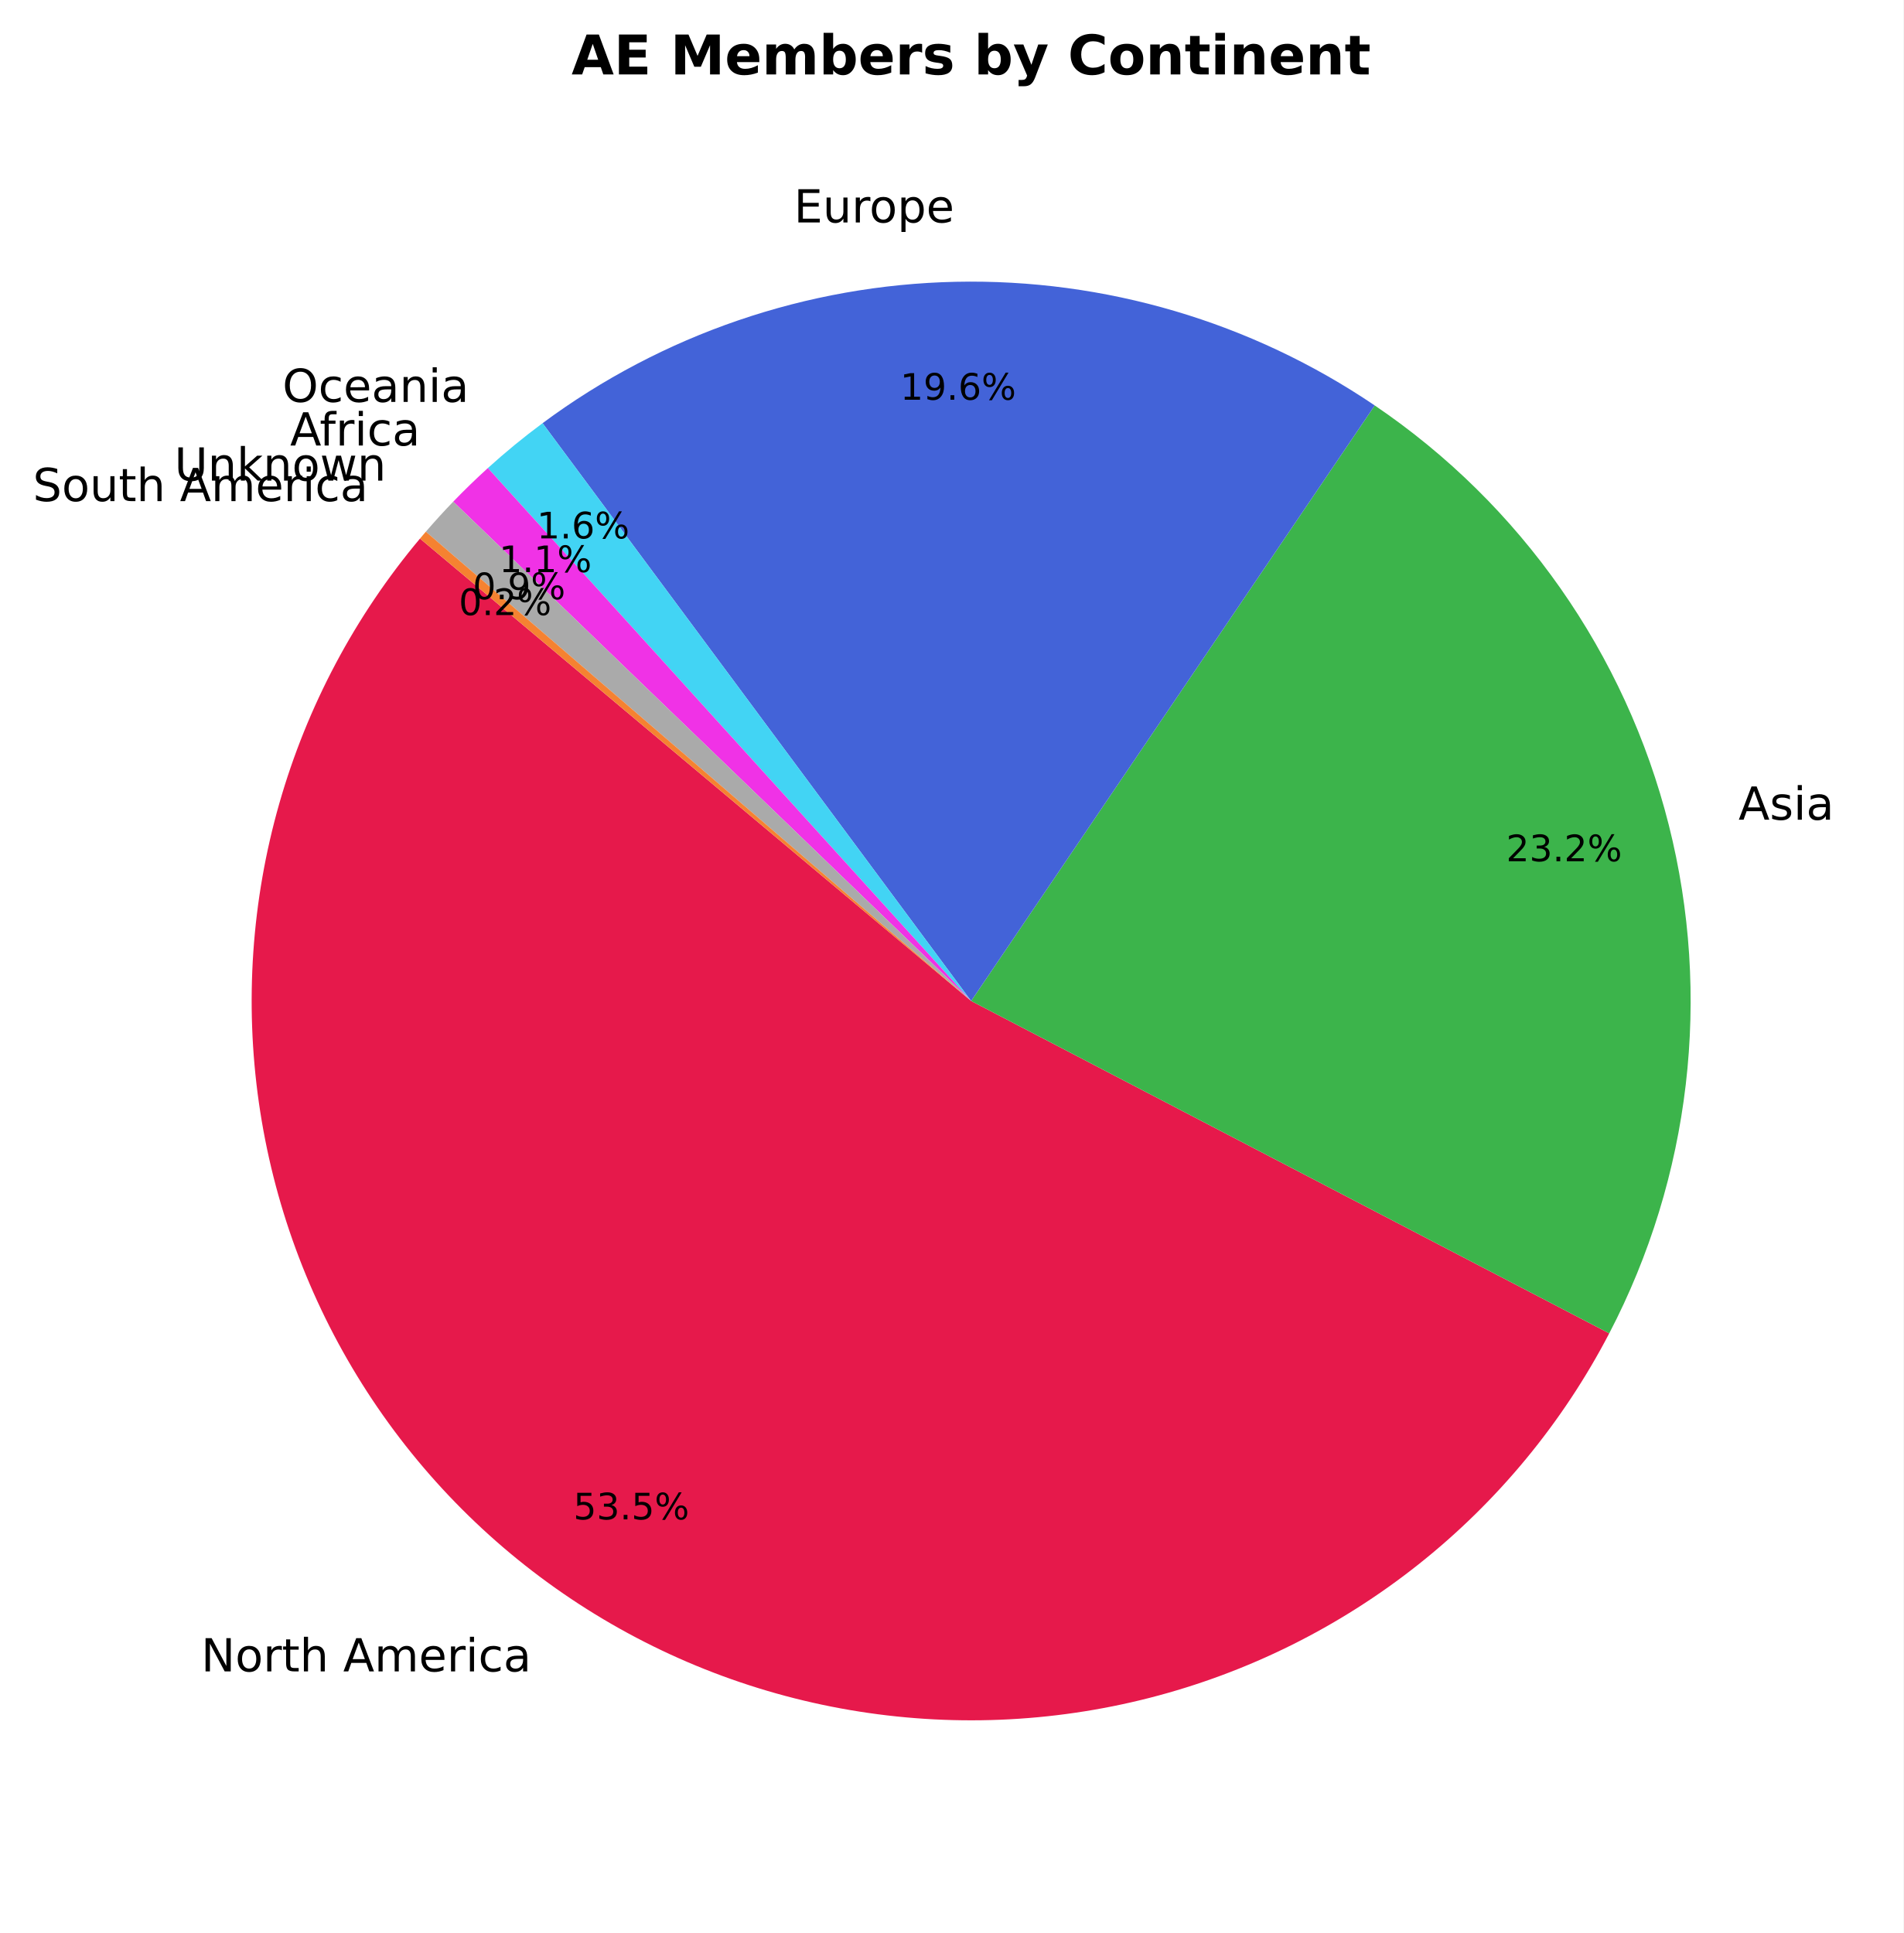
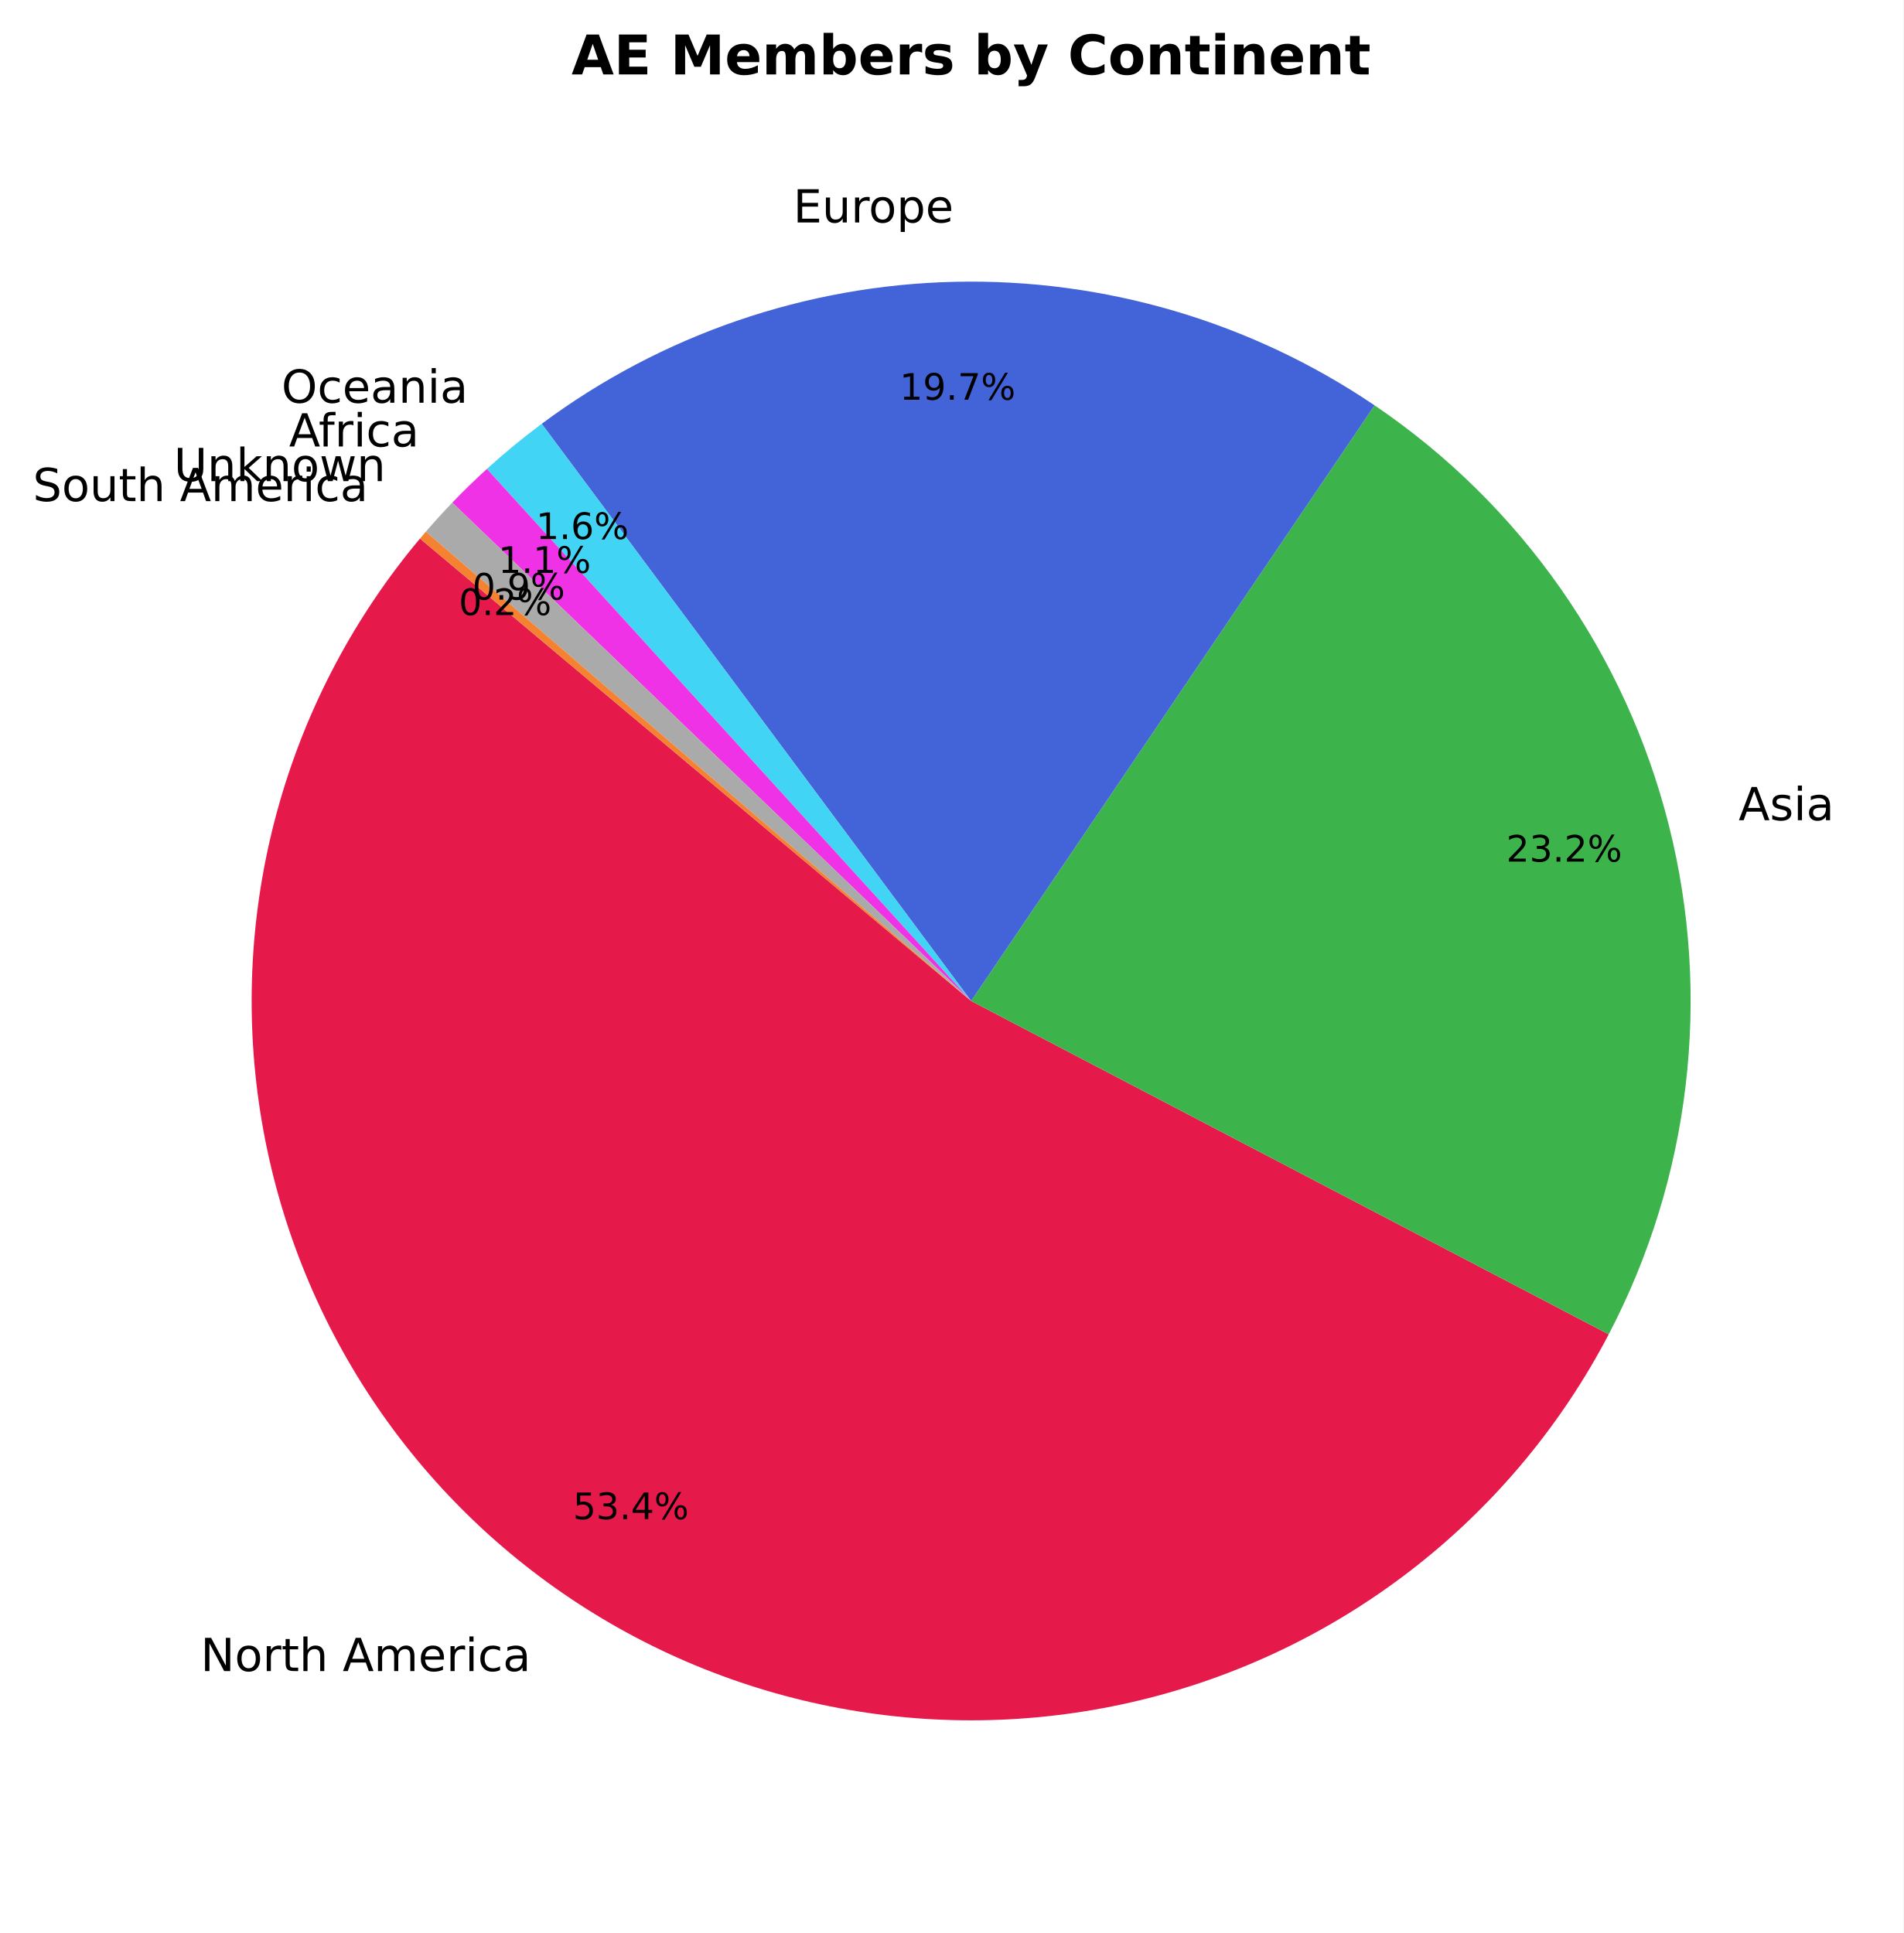
- <svg xmlns="http://www.w3.org/2000/svg" xmlns:xlink="http://www.w3.org/1999/xlink" width="417.256pt" height="423.838pt" viewBox="0 0 417.256 423.838" version="1.1">
+ <svg xmlns="http://www.w3.org/2000/svg" xmlns:xlink="http://www.w3.org/1999/xlink" width="417.255pt" height="423.838pt" viewBox="0 0 417.255 423.838" version="1.1">
  <defs>
    <style type="text/css">*{stroke-linejoin: round; stroke-linecap: butt}</style>
  </defs>
  <g id="figure_1">
    <g id="patch_1">
-       <path d="M 0 423.838  L 417.256 423.838  L 417.256 0  L 0 0  z " style="fill: #ffffff" />
+       <path d="M 0 423.838  L 417.255 423.838  L 417.255 0  L 0 0  z " style="fill: #ffffff" />
    </g>
    <g id="axes_1">
      <g id="patch_2">
-         <path d="M 92.07 118.093  C 77.826 135.067 67.319 154.854 61.233 176.161  C 55.148 197.468 53.62 219.82 56.75 241.757  C 59.88 263.693 67.597 284.726 79.399 303.481  C 91.2 322.236 106.822 338.295 125.245 350.609  C 143.667 362.923 164.479 371.218 186.321 374.951  C 208.163 378.685 230.549 377.774 252.015 372.278  C 273.482 366.782 293.551 356.824 310.912 343.054  C 328.273 329.284 342.539 312.009 352.777 292.358  L 212.896 219.478  z " style="fill: #e6194b" />
+         <path d="M 92.068 118.093  C 77.831 135.059 67.326 154.836 61.24 176.132  C 55.153 197.428 53.62 219.77 56.74 241.697  C 59.86 263.625 67.564 284.652 79.349 303.405  C 91.135 322.158 106.739 338.22 125.144 350.542  C 143.548 362.865 164.343 371.173 186.172 374.926  C 208 378.678 230.377 377.791 251.84 372.323  C 273.303 366.854 293.375 356.925 310.746 343.184  C 328.118 329.444 342.401 312.197 352.665 292.57  L 212.895 219.478  z " style="fill: #e6194b" />
      </g>
      <g id="patch_3">
-         <path d="M 352.777 292.358  C 370.651 258.053 375.294 218.343 365.819 180.84  C 356.343 143.336 333.394 110.599 301.371 88.901  L 212.896 219.478  z " style="fill: #3cb44b" />
+         <path d="M 352.665 292.57  C 370.613 258.249 375.305 218.491 365.841 180.935  C 356.377 143.378 333.403 110.593 301.333 88.876  L 212.895 219.478  z " style="fill: #3cb44b" />
      </g>
      <g id="patch_4">
-         <path d="M 301.371 88.901  C 274.313 70.568 242.215 61.09 209.538 61.786  C 176.862 62.482 145.196 73.317 118.944 92.786  L 212.896 219.478  z " style="fill: #4363d8" />
+         <path d="M 301.333 88.876  C 274.244 70.533 242.107 61.064 209.399 61.789  C 176.691 62.514 145.005 73.398 118.755 92.924  L 212.895 219.478  z " style="fill: #4363d8" />
      </g>
      <g id="patch_5">
-         <path d="M 118.944 92.786  C 116.865 94.327 114.825 95.92 112.824 97.561  C 110.824 99.203 108.864 100.894 106.947 102.632  L 212.896 219.478  z " style="fill: #42d4f4" />
+         <path d="M 118.755 92.924  C 116.674 94.473 114.63 96.073 112.627 97.722  C 110.624 99.372 108.662 101.07 106.743 102.817  L 212.895 219.478  z " style="fill: #42d4f4" />
      </g>
      <g id="patch_6">
-         <path d="M 106.947 102.632  C 105.642 103.816 104.357 105.021 103.092 106.248  C 101.827 107.474 100.583 108.722 99.36 109.99  L 212.896 219.478  z " style="fill: #f032e6" />
+         <path d="M 106.743 102.817  C 105.436 104.006 104.15 105.216 102.884 106.449  C 101.618 107.681 100.373 108.934 99.149 110.208  L 212.895 219.478  z " style="fill: #f032e6" />
      </g>
      <g id="patch_7">
-         <path d="M 99.36 109.99  C 98.328 111.06 97.311 112.145 96.31 113.244  C 95.309 114.342 94.323 115.455 93.353 116.582  L 212.896 219.478  z " style="fill: #aaaaaa" />
+         <path d="M 99.149 110.208  C 98.154 111.243 97.174 112.292 96.209 113.354  C 95.243 114.415 94.292 115.49 93.355 116.578  L 212.895 219.478  z " style="fill: #aaaaaa" />
      </g>
      <g id="patch_8">
-         <path d="M 93.353 116.582  C 93.138 116.832 92.923 117.083 92.709 117.335  C 92.495 117.587 92.282 117.839 92.07 118.092  L 212.896 219.478  z " style="fill: #f58231" />
+         <path d="M 93.355 116.578  C 93.139 116.829 92.924 117.081 92.709 117.333  C 92.495 117.586 92.281 117.839 92.068 118.093  L 212.895 219.478  z " style="fill: #f58231" />
      </g>
      <g id="matplotlib.axis_1" />
      <g id="matplotlib.axis_2" />
      <g id="text_1">
-         <g transform="translate(44.08255 366.4813) scale(0.1 -0.1)">
+         <g transform="translate(43.97154 366.4082) scale(0.1 -0.1)">
          <defs>
            <path id="DejaVuSans-4e" d="M 628 4666  L 1478 4666  L 3547 763  L 3547 4666  L 4159 4666  L 4159 0  L 3309 0  L 1241 3903  L 1241 0  L 628 0  L 628 4666  z " transform="scale(0.015625)" />
            <path id="DejaVuSans-6f" d="M 1959 3097  Q 1497 3097 1228 2736  Q 959 2375 959 1747  Q 959 1119 1226 758  Q 1494 397 1959 397  Q 2419 397 2687 759  Q 2956 1122 2956 1747  Q 2956 2369 2687 2733  Q 2419 3097 1959 3097  z M 1959 3584  Q 2709 3584 3137 3096  Q 3566 2609 3566 1747  Q 3566 888 3137 398  Q 2709 -91 1959 -91  Q 1206 -91 779 398  Q 353 888 353 1747  Q 353 2609 779 3096  Q 1206 3584 1959 3584  z " transform="scale(0.015625)" />
            <path id="DejaVuSans-72" d="M 2631 2963  Q 2534 3019 2420 3045  Q 2306 3072 2169 3072  Q 1681 3072 1420 2755  Q 1159 2438 1159 1844  L 1159 0  L 581 0  L 581 3500  L 1159 3500  L 1159 2956  Q 1341 3275 1631 3429  Q 1922 3584 2338 3584  Q 2397 3584 2469 3576  Q 2541 3569 2628 3553  L 2631 2963  z " transform="scale(0.015625)" />
            <path id="DejaVuSans-74" d="M 1172 4494  L 1172 3500  L 2356 3500  L 2356 3053  L 1172 3053  L 1172 1153  Q 1172 725 1289 603  Q 1406 481 1766 481  L 2356 481  L 2356 0  L 1766 0  Q 1100 0 847 248  Q 594 497 594 1153  L 594 3053  L 172 3053  L 172 3500  L 594 3500  L 594 4494  L 1172 4494  z " transform="scale(0.015625)" />
            <path id="DejaVuSans-68" d="M 3513 2113  L 3513 0  L 2938 0  L 2938 2094  Q 2938 2591 2744 2837  Q 2550 3084 2163 3084  Q 1697 3084 1428 2787  Q 1159 2491 1159 1978  L 1159 0  L 581 0  L 581 4863  L 1159 4863  L 1159 2956  Q 1366 3272 1645 3428  Q 1925 3584 2291 3584  Q 2894 3584 3203 3211  Q 3513 2838 3513 2113  z " transform="scale(0.015625)" />
            <path id="DejaVuSans-20" transform="scale(0.015625)" />
            <path id="DejaVuSans-41" d="M 2188 4044  L 1331 1722  L 3047 1722  L 2188 4044  z M 1831 4666  L 2547 4666  L 4325 0  L 3669 0  L 3244 1197  L 1141 1197  L 716 0  L 50 0  L 1831 4666  z " transform="scale(0.015625)" />
            <path id="DejaVuSans-6d" d="M 3328 2828  Q 3544 3216 3844 3400  Q 4144 3584 4550 3584  Q 5097 3584 5394 3201  Q 5691 2819 5691 2113  L 5691 0  L 5113 0  L 5113 2094  Q 5113 2597 4934 2840  Q 4756 3084 4391 3084  Q 3944 3084 3684 2787  Q 3425 2491 3425 1978  L 3425 0  L 2847 0  L 2847 2094  Q 2847 2600 2669 2842  Q 2491 3084 2119 3084  Q 1678 3084 1418 2786  Q 1159 2488 1159 1978  L 1159 0  L 581 0  L 581 3500  L 1159 3500  L 1159 2956  Q 1356 3278 1631 3431  Q 1906 3584 2284 3584  Q 2666 3584 2933 3390  Q 3200 3197 3328 2828  z " transform="scale(0.015625)" />
            <path id="DejaVuSans-65" d="M 3597 1894  L 3597 1613  L 953 1613  Q 991 1019 1311 708  Q 1631 397 2203 397  Q 2534 397 2845 478  Q 3156 559 3463 722  L 3463 178  Q 3153 47 2828 -22  Q 2503 -91 2169 -91  Q 1331 -91 842 396  Q 353 884 353 1716  Q 353 2575 817 3079  Q 1281 3584 2069 3584  Q 2775 3584 3186 3129  Q 3597 2675 3597 1894  z M 3022 2063  Q 3016 2534 2758 2815  Q 2500 3097 2075 3097  Q 1594 3097 1305 2825  Q 1016 2553 972 2059  L 3022 2063  z " transform="scale(0.015625)" />
            <path id="DejaVuSans-69" d="M 603 3500  L 1178 3500  L 1178 0  L 603 0  L 603 3500  z M 603 4863  L 1178 4863  L 1178 4134  L 603 4134  L 603 4863  z " transform="scale(0.015625)" />
            <path id="DejaVuSans-63" d="M 3122 3366  L 3122 2828  Q 2878 2963 2633 3030  Q 2388 3097 2138 3097  Q 1578 3097 1268 2742  Q 959 2388 959 1747  Q 959 1106 1268 751  Q 1578 397 2138 397  Q 2388 397 2633 464  Q 2878 531 3122 666  L 3122 134  Q 2881 22 2623 -34  Q 2366 -91 2075 -91  Q 1284 -91 818 406  Q 353 903 353 1747  Q 353 2603 823 3093  Q 1294 3584 2113 3584  Q 2378 3584 2631 3529  Q 2884 3475 3122 3366  z " transform="scale(0.015625)" />
            <path id="DejaVuSans-61" d="M 2194 1759  Q 1497 1759 1228 1600  Q 959 1441 959 1056  Q 959 750 1161 570  Q 1363 391 1709 391  Q 2188 391 2477 730  Q 2766 1069 2766 1631  L 2766 1759  L 2194 1759  z M 3341 1997  L 3341 0  L 2766 0  L 2766 531  Q 2569 213 2275 61  Q 1981 -91 1556 -91  Q 1019 -91 701 211  Q 384 513 384 1019  Q 384 1609 779 1909  Q 1175 2209 1959 2209  L 2766 2209  L 2766 2266  Q 2766 2663 2505 2880  Q 2244 3097 1772 3097  Q 1472 3097 1187 3025  Q 903 2953 641 2809  L 641 3341  Q 956 3463 1253 3523  Q 1550 3584 1831 3584  Q 2591 3584 2966 3190  Q 3341 2797 3341 1997  z " transform="scale(0.015625)" />
          </defs>
          <use xlink:href="#DejaVuSans-4e" />
          <use xlink:href="#DejaVuSans-6f" transform="translate(74.80469 0)" />
          <use xlink:href="#DejaVuSans-72" transform="translate(135.9863 0)" />
          <use xlink:href="#DejaVuSans-74" transform="translate(177.0996 0)" />
          <use xlink:href="#DejaVuSans-68" transform="translate(216.3086 0)" />
          <use xlink:href="#DejaVuSans-20" transform="translate(279.6875 0)" />
          <use xlink:href="#DejaVuSans-41" transform="translate(311.4746 0)" />
          <use xlink:href="#DejaVuSans-6d" transform="translate(379.8828 0)" />
          <use xlink:href="#DejaVuSans-65" transform="translate(477.2949 0)" />
          <use xlink:href="#DejaVuSans-72" transform="translate(538.8184 0)" />
          <use xlink:href="#DejaVuSans-69" transform="translate(579.9316 0)" />
          <use xlink:href="#DejaVuSans-63" transform="translate(607.7148 0)" />
          <use xlink:href="#DejaVuSans-61" transform="translate(662.6953 0)" />
        </g>
      </g>
      <g id="text_2">
-         <g transform="translate(125.6855 333.1468) scale(0.08 -0.08)">
+         <g transform="translate(125.5994 333.0902) scale(0.08 -0.08)">
          <defs>
            <path id="DejaVuSans-35" d="M 691 4666  L 3169 4666  L 3169 4134  L 1269 4134  L 1269 2991  Q 1406 3038 1543 3061  Q 1681 3084 1819 3084  Q 2600 3084 3056 2656  Q 3513 2228 3513 1497  Q 3513 744 3044 326  Q 2575 -91 1722 -91  Q 1428 -91 1123 -41  Q 819 9 494 109  L 494 744  Q 775 591 1075 516  Q 1375 441 1709 441  Q 2250 441 2565 725  Q 2881 1009 2881 1497  Q 2881 1984 2565 2268  Q 2250 2553 1709 2553  Q 1456 2553 1204 2497  Q 953 2441 691 2322  L 691 4666  z " transform="scale(0.015625)" />
            <path id="DejaVuSans-33" d="M 2597 2516  Q 3050 2419 3304 2112  Q 3559 1806 3559 1356  Q 3559 666 3084 287  Q 2609 -91 1734 -91  Q 1441 -91 1130 -33  Q 819 25 488 141  L 488 750  Q 750 597 1062 519  Q 1375 441 1716 441  Q 2309 441 2620 675  Q 2931 909 2931 1356  Q 2931 1769 2642 2001  Q 2353 2234 1838 2234  L 1294 2234  L 1294 2753  L 1863 2753  Q 2328 2753 2575 2939  Q 2822 3125 2822 3475  Q 2822 3834 2567 4026  Q 2313 4219 1838 4219  Q 1578 4219 1281 4162  Q 984 4106 628 3988  L 628 4550  Q 988 4650 1302 4700  Q 1616 4750 1894 4750  Q 2613 4750 3031 4423  Q 3450 4097 3450 3541  Q 3450 3153 3228 2886  Q 3006 2619 2597 2516  z " transform="scale(0.015625)" />
            <path id="DejaVuSans-2e" d="M 684 794  L 1344 794  L 1344 0  L 684 0  L 684 794  z " transform="scale(0.015625)" />
+             <path id="DejaVuSans-34" d="M 2419 4116  L 825 1625  L 2419 1625  L 2419 4116  z M 2253 4666  L 3047 4666  L 3047 1625  L 3713 1625  L 3713 1100  L 3047 1100  L 3047 0  L 2419 0  L 2419 1100  L 313 1100  L 313 1709  L 2253 4666  z " transform="scale(0.015625)" />
            <path id="DejaVuSans-25" d="M 4653 2053  Q 4381 2053 4226 1822  Q 4072 1591 4072 1178  Q 4072 772 4226 539  Q 4381 306 4653 306  Q 4919 306 5073 539  Q 5228 772 5228 1178  Q 5228 1588 5073 1820  Q 4919 2053 4653 2053  z M 4653 2450  Q 5147 2450 5437 2106  Q 5728 1763 5728 1178  Q 5728 594 5436 251  Q 5144 -91 4653 -91  Q 4153 -91 3862 251  Q 3572 594 3572 1178  Q 3572 1766 3864 2108  Q 4156 2450 4653 2450  z M 1428 4353  Q 1159 4353 1004 4120  Q 850 3888 850 3481  Q 850 3069 1003 2837  Q 1156 2606 1428 2606  Q 1700 2606 1854 2837  Q 2009 3069 2009 3481  Q 2009 3884 1853 4118  Q 1697 4353 1428 4353  z M 4250 4750  L 4750 4750  L 1831 -91  L 1331 -91  L 4250 4750  z M 1428 4750  Q 1922 4750 2215 4408  Q 2509 4066 2509 3481  Q 2509 2891 2217 2550  Q 1925 2209 1428 2209  Q 931 2209 642 2551  Q 353 2894 353 3481  Q 353 4063 643 4406  Q 934 4750 1428 4750  z " transform="scale(0.015625)" />
          </defs>
          <use xlink:href="#DejaVuSans-35" />
          <use xlink:href="#DejaVuSans-33" transform="translate(63.62305 0)" />
          <use xlink:href="#DejaVuSans-2e" transform="translate(127.2461 0)" />
-           <use xlink:href="#DejaVuSans-35" transform="translate(159.0332 0)" />
+           <use xlink:href="#DejaVuSans-34" transform="translate(159.0332 0)" />
          <use xlink:href="#DejaVuSans-25" transform="translate(222.6562 0)" />
        </g>
      </g>
      <g id="text_3">
-         <g transform="translate(381.1108 179.7352) scale(0.1 -0.1)">
+         <g transform="translate(381.1356 179.8397) scale(0.1 -0.1)">
          <defs>
            <path id="DejaVuSans-73" d="M 2834 3397  L 2834 2853  Q 2591 2978 2328 3040  Q 2066 3103 1784 3103  Q 1356 3103 1142 2972  Q 928 2841 928 2578  Q 928 2378 1081 2264  Q 1234 2150 1697 2047  L 1894 2003  Q 2506 1872 2764 1633  Q 3022 1394 3022 966  Q 3022 478 2636 193  Q 2250 -91 1575 -91  Q 1294 -91 989 -36  Q 684 19 347 128  L 347 722  Q 666 556 975 473  Q 1284 391 1588 391  Q 1994 391 2212 530  Q 2431 669 2431 922  Q 2431 1156 2273 1281  Q 2116 1406 1581 1522  L 1381 1569  Q 847 1681 609 1914  Q 372 2147 372 2553  Q 372 3047 722 3315  Q 1072 3584 1716 3584  Q 2034 3584 2315 3537  Q 2597 3491 2834 3397  z " transform="scale(0.015625)" />
          </defs>
          <use xlink:href="#DejaVuSans-41" />
          <use xlink:href="#DejaVuSans-73" transform="translate(68.4082 0)" />
          <use xlink:href="#DejaVuSans-69" transform="translate(120.5078 0)" />
          <use xlink:href="#DejaVuSans-61" transform="translate(148.291 0)" />
        </g>
      </g>
      <g id="text_4">
-         <g transform="translate(330.1734 188.8429) scale(0.08 -0.08)">
+         <g transform="translate(330.1922 188.9237) scale(0.08 -0.08)">
          <defs>
            <path id="DejaVuSans-32" d="M 1228 531  L 3431 531  L 3431 0  L 469 0  L 469 531  Q 828 903 1448 1529  Q 2069 2156 2228 2338  Q 2531 2678 2651 2914  Q 2772 3150 2772 3378  Q 2772 3750 2511 3984  Q 2250 4219 1831 4219  Q 1534 4219 1204 4116  Q 875 4013 500 3803  L 500 4441  Q 881 4594 1212 4672  Q 1544 4750 1819 4750  Q 2544 4750 2975 4387  Q 3406 4025 3406 3419  Q 3406 3131 3298 2873  Q 3191 2616 2906 2266  Q 2828 2175 2409 1742  Q 1991 1309 1228 531  z " transform="scale(0.015625)" />
          </defs>
          <use xlink:href="#DejaVuSans-32" />
          <use xlink:href="#DejaVuSans-33" transform="translate(63.62305 0)" />
          <use xlink:href="#DejaVuSans-2e" transform="translate(127.2461 0)" />
          <use xlink:href="#DejaVuSans-32" transform="translate(159.0332 0)" />
          <use xlink:href="#DejaVuSans-25" transform="translate(222.6562 0)" />
        </g>
      </g>
      <g id="text_5">
-         <g transform="translate(174.0399 48.77603) scale(0.1 -0.1)">
+         <g transform="translate(173.8867 48.77932) scale(0.1 -0.1)">
          <defs>
            <path id="DejaVuSans-45" d="M 628 4666  L 3578 4666  L 3578 4134  L 1259 4134  L 1259 2753  L 3481 2753  L 3481 2222  L 1259 2222  L 1259 531  L 3634 531  L 3634 0  L 628 0  L 628 4666  z " transform="scale(0.015625)" />
            <path id="DejaVuSans-75" d="M 544 1381  L 544 3500  L 1119 3500  L 1119 1403  Q 1119 906 1312 657  Q 1506 409 1894 409  Q 2359 409 2629 706  Q 2900 1003 2900 1516  L 2900 3500  L 3475 3500  L 3475 0  L 2900 0  L 2900 538  Q 2691 219 2414 64  Q 2138 -91 1772 -91  Q 1169 -91 856 284  Q 544 659 544 1381  z M 1991 3584  L 1991 3584  z " transform="scale(0.015625)" />
            <path id="DejaVuSans-70" d="M 1159 525  L 1159 -1331  L 581 -1331  L 581 3500  L 1159 3500  L 1159 2969  Q 1341 3281 1617 3432  Q 1894 3584 2278 3584  Q 2916 3584 3314 3078  Q 3713 2572 3713 1747  Q 3713 922 3314 415  Q 2916 -91 2278 -91  Q 1894 -91 1617 61  Q 1341 213 1159 525  z M 3116 1747  Q 3116 2381 2855 2742  Q 2594 3103 2138 3103  Q 1681 3103 1420 2742  Q 1159 2381 1159 1747  Q 1159 1113 1420 752  Q 1681 391 2138 391  Q 2594 391 2855 752  Q 3116 1113 3116 1747  z " transform="scale(0.015625)" />
          </defs>
          <use xlink:href="#DejaVuSans-45" />
          <use xlink:href="#DejaVuSans-75" transform="translate(63.18359 0)" />
          <use xlink:href="#DejaVuSans-72" transform="translate(126.5625 0)" />
          <use xlink:href="#DejaVuSans-6f" transform="translate(165.4258 0)" />
          <use xlink:href="#DejaVuSans-70" transform="translate(226.6074 0)" />
          <use xlink:href="#DejaVuSans-65" transform="translate(290.084 0)" />
        </g>
      </g>
      <g id="text_6">
-         <g transform="translate(197.3351 87.64722) scale(0.08 -0.08)">
+         <g transform="translate(197.2164 87.64976) scale(0.08 -0.08)">
          <defs>
            <path id="DejaVuSans-31" d="M 794 531  L 1825 531  L 1825 4091  L 703 3866  L 703 4441  L 1819 4666  L 2450 4666  L 2450 531  L 3481 531  L 3481 0  L 794 0  L 794 531  z " transform="scale(0.015625)" />
            <path id="DejaVuSans-39" d="M 703 97  L 703 672  Q 941 559 1184 500  Q 1428 441 1663 441  Q 2288 441 2617 861  Q 2947 1281 2994 2138  Q 2813 1869 2534 1725  Q 2256 1581 1919 1581  Q 1219 1581 811 2004  Q 403 2428 403 3163  Q 403 3881 828 4315  Q 1253 4750 1959 4750  Q 2769 4750 3195 4129  Q 3622 3509 3622 2328  Q 3622 1225 3098 567  Q 2575 -91 1691 -91  Q 1453 -91 1209 -44  Q 966 3 703 97  z M 1959 2075  Q 2384 2075 2632 2365  Q 2881 2656 2881 3163  Q 2881 3666 2632 3958  Q 2384 4250 1959 4250  Q 1534 4250 1286 3958  Q 1038 3666 1038 3163  Q 1038 2656 1286 2365  Q 1534 2075 1959 2075  z " transform="scale(0.015625)" />
-             <path id="DejaVuSans-36" d="M 2113 2584  Q 1688 2584 1439 2293  Q 1191 2003 1191 1497  Q 1191 994 1439 701  Q 1688 409 2113 409  Q 2538 409 2786 701  Q 3034 994 3034 1497  Q 3034 2003 2786 2293  Q 2538 2584 2113 2584  z M 3366 4563  L 3366 3988  Q 3128 4100 2886 4159  Q 2644 4219 2406 4219  Q 1781 4219 1451 3797  Q 1122 3375 1075 2522  Q 1259 2794 1537 2939  Q 1816 3084 2150 3084  Q 2853 3084 3261 2657  Q 3669 2231 3669 1497  Q 3669 778 3244 343  Q 2819 -91 2113 -91  Q 1303 -91 875 529  Q 447 1150 447 2328  Q 447 3434 972 4092  Q 1497 4750 2381 4750  Q 2619 4750 2861 4703  Q 3103 4656 3366 4563  z " transform="scale(0.015625)" />
+             <path id="DejaVuSans-37" d="M 525 4666  L 3525 4666  L 3525 4397  L 1831 0  L 1172 0  L 2766 4134  L 525 4134  L 525 4666  z " transform="scale(0.015625)" />
          </defs>
          <use xlink:href="#DejaVuSans-31" />
          <use xlink:href="#DejaVuSans-39" transform="translate(63.62305 0)" />
          <use xlink:href="#DejaVuSans-2e" transform="translate(127.2461 0)" />
-           <use xlink:href="#DejaVuSans-36" transform="translate(159.0332 0)" />
+           <use xlink:href="#DejaVuSans-37" transform="translate(159.0332 0)" />
          <use xlink:href="#DejaVuSans-25" transform="translate(222.6562 0)" />
        </g>
      </g>
      <g id="text_7">
-         <g transform="translate(61.92171 88.12916) scale(0.1 -0.1)">
+         <g transform="translate(61.70512 88.30591) scale(0.1 -0.1)">
          <defs>
            <path id="DejaVuSans-4f" d="M 2522 4238  Q 1834 4238 1429 3725  Q 1025 3213 1025 2328  Q 1025 1447 1429 934  Q 1834 422 2522 422  Q 3209 422 3611 934  Q 4013 1447 4013 2328  Q 4013 3213 3611 3725  Q 3209 4238 2522 4238  z M 2522 4750  Q 3503 4750 4090 4092  Q 4678 3434 4678 2328  Q 4678 1225 4090 567  Q 3503 -91 2522 -91  Q 1538 -91 948 565  Q 359 1222 359 2328  Q 359 3434 948 4092  Q 1538 4750 2522 4750  z " transform="scale(0.015625)" />
            <path id="DejaVuSans-6e" d="M 3513 2113  L 3513 0  L 2938 0  L 2938 2094  Q 2938 2591 2744 2837  Q 2550 3084 2163 3084  Q 1697 3084 1428 2787  Q 1159 2491 1159 1978  L 1159 0  L 581 0  L 581 3500  L 1159 3500  L 1159 2956  Q 1366 3272 1645 3428  Q 1925 3584 2291 3584  Q 2894 3584 3203 3211  Q 3513 2838 3513 2113  z " transform="scale(0.015625)" />
          </defs>
          <use xlink:href="#DejaVuSans-4f" />
          <use xlink:href="#DejaVuSans-63" transform="translate(78.71094 0)" />
          <use xlink:href="#DejaVuSans-65" transform="translate(133.6914 0)" />
          <use xlink:href="#DejaVuSans-61" transform="translate(195.2148 0)" />
          <use xlink:href="#DejaVuSans-6e" transform="translate(256.4941 0)" />
          <use xlink:href="#DejaVuSans-69" transform="translate(319.873 0)" />
          <use xlink:href="#DejaVuSans-61" transform="translate(347.6562 0)" />
        </g>
      </g>
      <g id="text_8">
-         <g transform="translate(117.6732 118.0565) scale(0.08 -0.08)">
+         <g transform="translate(117.5055 118.193) scale(0.08 -0.08)">
+           <defs>
+             <path id="DejaVuSans-36" d="M 2113 2584  Q 1688 2584 1439 2293  Q 1191 2003 1191 1497  Q 1191 994 1439 701  Q 1688 409 2113 409  Q 2538 409 2786 701  Q 3034 994 3034 1497  Q 3034 2003 2786 2293  Q 2538 2584 2113 2584  z M 3366 4563  L 3366 3988  Q 3128 4100 2886 4159  Q 2644 4219 2406 4219  Q 1781 4219 1451 3797  Q 1122 3375 1075 2522  Q 1259 2794 1537 2939  Q 1816 3084 2150 3084  Q 2853 3084 3261 2657  Q 3669 2231 3669 1497  Q 3669 778 3244 343  Q 2819 -91 2113 -91  Q 1303 -91 875 529  Q 447 1150 447 2328  Q 447 3434 972 4092  Q 1497 4750 2381 4750  Q 2619 4750 2861 4703  Q 3103 4656 3366 4563  z " transform="scale(0.015625)" />
+           </defs>
          <use xlink:href="#DejaVuSans-31" />
          <use xlink:href="#DejaVuSans-2e" transform="translate(63.62305 0)" />
          <use xlink:href="#DejaVuSans-36" transform="translate(95.41016 0)" />
          <use xlink:href="#DejaVuSans-25" transform="translate(159.0332 0)" />
        </g>
      </g>
      <g id="text_9">
-         <g transform="translate(63.59752 97.68413) scale(0.1 -0.1)">
+         <g transform="translate(63.36864 97.90492) scale(0.1 -0.1)">
          <defs>
            <path id="DejaVuSans-66" d="M 2375 4863  L 2375 4384  L 1825 4384  Q 1516 4384 1395 4259  Q 1275 4134 1275 3809  L 1275 3500  L 2222 3500  L 2222 3053  L 1275 3053  L 1275 0  L 697 0  L 697 3053  L 147 3053  L 147 3500  L 697 3500  L 697 3744  Q 697 4328 969 4595  Q 1241 4863 1831 4863  L 2375 4863  z " transform="scale(0.015625)" />
          </defs>
          <use xlink:href="#DejaVuSans-41" />
          <use xlink:href="#DejaVuSans-66" transform="translate(64.7832 0)" />
          <use xlink:href="#DejaVuSans-72" transform="translate(99.98828 0)" />
          <use xlink:href="#DejaVuSans-69" transform="translate(141.1016 0)" />
          <use xlink:href="#DejaVuSans-63" transform="translate(168.8848 0)" />
          <use xlink:href="#DejaVuSans-61" transform="translate(223.8652 0)" />
        </g>
      </g>
      <g id="text_10">
-         <g transform="translate(109.4008 125.4398) scale(0.08 -0.08)">
+         <g transform="translate(109.2236 125.6105) scale(0.08 -0.08)">
          <use xlink:href="#DejaVuSans-31" />
          <use xlink:href="#DejaVuSans-2e" transform="translate(63.62305 0)" />
          <use xlink:href="#DejaVuSans-31" transform="translate(95.41016 0)" />
          <use xlink:href="#DejaVuSans-25" transform="translate(159.0332 0)" />
        </g>
      </g>
      <g id="text_11">
-         <g transform="translate(38.23269 105.3797) scale(0.1 -0.1)">
+         <g transform="translate(38.12114 105.5005) scale(0.1 -0.1)">
          <defs>
            <path id="DejaVuSans-55" d="M 556 4666  L 1191 4666  L 1191 1831  Q 1191 1081 1462 751  Q 1734 422 2344 422  Q 2950 422 3222 751  Q 3494 1081 3494 1831  L 3494 4666  L 4128 4666  L 4128 1753  Q 4128 841 3676 375  Q 3225 -91 2344 -91  Q 1459 -91 1007 375  Q 556 841 556 1753  L 556 4666  z " transform="scale(0.015625)" />
            <path id="DejaVuSans-6b" d="M 581 4863  L 1159 4863  L 1159 1991  L 2875 3500  L 3609 3500  L 1753 1863  L 3688 0  L 2938 0  L 1159 1709  L 1159 0  L 581 0  L 581 4863  z " transform="scale(0.015625)" />
            <path id="DejaVuSans-77" d="M 269 3500  L 844 3500  L 1563 769  L 2278 3500  L 2956 3500  L 3675 769  L 4391 3500  L 4966 3500  L 4050 0  L 3372 0  L 2619 2869  L 1863 0  L 1184 0  L 269 3500  z " transform="scale(0.015625)" />
          </defs>
          <use xlink:href="#DejaVuSans-55" />
          <use xlink:href="#DejaVuSans-6e" transform="translate(73.19336 0)" />
          <use xlink:href="#DejaVuSans-6b" transform="translate(136.5723 0)" />
          <use xlink:href="#DejaVuSans-6e" transform="translate(194.4824 0)" />
          <use xlink:href="#DejaVuSans-6f" transform="translate(257.8613 0)" />
          <use xlink:href="#DejaVuSans-77" transform="translate(319.043 0)" />
          <use xlink:href="#DejaVuSans-6e" transform="translate(400.8301 0)" />
        </g>
      </g>
      <g id="text_12">
-         <g transform="translate(103.6362 131.3864) scale(0.08 -0.08)">
+         <g transform="translate(103.5496 131.4797) scale(0.08 -0.08)">
          <defs>
            <path id="DejaVuSans-30" d="M 2034 4250  Q 1547 4250 1301 3770  Q 1056 3291 1056 2328  Q 1056 1369 1301 889  Q 1547 409 2034 409  Q 2525 409 2770 889  Q 3016 1369 3016 2328  Q 3016 3291 2770 3770  Q 2525 4250 2034 4250  z M 2034 4750  Q 2819 4750 3233 4129  Q 3647 3509 3647 2328  Q 3647 1150 3233 529  Q 2819 -91 2034 -91  Q 1250 -91 836 529  Q 422 1150 422 2328  Q 422 3509 836 4129  Q 1250 4750 2034 4750  z " transform="scale(0.015625)" />
          </defs>
          <use xlink:href="#DejaVuSans-30" />
          <use xlink:href="#DejaVuSans-2e" transform="translate(63.62305 0)" />
          <use xlink:href="#DejaVuSans-39" transform="translate(95.41016 0)" />
          <use xlink:href="#DejaVuSans-25" transform="translate(159.0332 0)" />
        </g>
      </g>
      <g id="text_13">
-         <g transform="translate(7.2 109.8803) scale(0.1 -0.1)">
+         <g transform="translate(7.2 109.8784) scale(0.1 -0.1)">
          <defs>
            <path id="DejaVuSans-53" d="M 3425 4513  L 3425 3897  Q 3066 4069 2747 4153  Q 2428 4238 2131 4238  Q 1616 4238 1336 4038  Q 1056 3838 1056 3469  Q 1056 3159 1242 3001  Q 1428 2844 1947 2747  L 2328 2669  Q 3034 2534 3370 2195  Q 3706 1856 3706 1288  Q 3706 609 3251 259  Q 2797 -91 1919 -91  Q 1588 -91 1214 -16  Q 841 59 441 206  L 441 856  Q 825 641 1194 531  Q 1563 422 1919 422  Q 2459 422 2753 634  Q 3047 847 3047 1241  Q 3047 1584 2836 1778  Q 2625 1972 2144 2069  L 1759 2144  Q 1053 2284 737 2584  Q 422 2884 422 3419  Q 422 4038 858 4394  Q 1294 4750 2059 4750  Q 2388 4750 2728 4690  Q 3069 4631 3425 4513  z " transform="scale(0.015625)" />
          </defs>
          <use xlink:href="#DejaVuSans-53" />
          <use xlink:href="#DejaVuSans-6f" transform="translate(63.47656 0)" />
          <use xlink:href="#DejaVuSans-75" transform="translate(124.6582 0)" />
          <use xlink:href="#DejaVuSans-74" transform="translate(188.0371 0)" />
          <use xlink:href="#DejaVuSans-68" transform="translate(227.2461 0)" />
          <use xlink:href="#DejaVuSans-20" transform="translate(290.625 0)" />
          <use xlink:href="#DejaVuSans-41" transform="translate(322.4121 0)" />
          <use xlink:href="#DejaVuSans-6d" transform="translate(390.8203 0)" />
          <use xlink:href="#DejaVuSans-65" transform="translate(488.2324 0)" />
          <use xlink:href="#DejaVuSans-72" transform="translate(549.7559 0)" />
          <use xlink:href="#DejaVuSans-69" transform="translate(590.8691 0)" />
          <use xlink:href="#DejaVuSans-63" transform="translate(618.6523 0)" />
          <use xlink:href="#DejaVuSans-61" transform="translate(673.6328 0)" />
        </g>
      </g>
      <g id="text_14">
-         <g transform="translate(100.5755 134.8641) scale(0.08 -0.08)">
+         <g transform="translate(100.5752 134.8627) scale(0.08 -0.08)">
          <use xlink:href="#DejaVuSans-30" />
          <use xlink:href="#DejaVuSans-2e" transform="translate(63.62305 0)" />
          <use xlink:href="#DejaVuSans-32" transform="translate(95.41016 0)" />
          <use xlink:href="#DejaVuSans-25" transform="translate(159.0332 0)" />
        </g>
      </g>
      <g id="text_15">
-         <g transform="translate(125.2936 16.31812) scale(0.12 -0.12)">
+         <g transform="translate(125.292 16.31812) scale(0.12 -0.12)">
          <defs>
            <path id="DejaVuSans-Bold-41" d="M 3419 850  L 1538 850  L 1241 0  L 31 0  L 1759 4666  L 3194 4666  L 4922 0  L 3713 0  L 3419 850  z M 1838 1716  L 3116 1716  L 2478 3572  L 1838 1716  z " transform="scale(0.015625)" />
            <path id="DejaVuSans-Bold-45" d="M 588 4666  L 3834 4666  L 3834 3756  L 1791 3756  L 1791 2888  L 3713 2888  L 3713 1978  L 1791 1978  L 1791 909  L 3903 909  L 3903 0  L 588 0  L 588 4666  z " transform="scale(0.015625)" />
            <path id="DejaVuSans-Bold-20" transform="scale(0.015625)" />
            <path id="DejaVuSans-Bold-4d" d="M 588 4666  L 2119 4666  L 3181 2169  L 4250 4666  L 5778 4666  L 5778 0  L 4641 0  L 4641 3413  L 3566 897  L 2803 897  L 1728 3413  L 1728 0  L 588 0  L 588 4666  z " transform="scale(0.015625)" />
            <path id="DejaVuSans-Bold-65" d="M 4031 1759  L 4031 1441  L 1416 1441  Q 1456 1047 1700 850  Q 1944 653 2381 653  Q 2734 653 3104 758  Q 3475 863 3866 1075  L 3866 213  Q 3469 63 3072 -14  Q 2675 -91 2278 -91  Q 1328 -91 801 392  Q 275 875 275 1747  Q 275 2603 792 3093  Q 1309 3584 2216 3584  Q 3041 3584 3536 3087  Q 4031 2591 4031 1759  z M 2881 2131  Q 2881 2450 2695 2645  Q 2509 2841 2209 2841  Q 1884 2841 1681 2658  Q 1478 2475 1428 2131  L 2881 2131  z " transform="scale(0.015625)" />
            <path id="DejaVuSans-Bold-6d" d="M 3781 2919  Q 3994 3244 4286 3414  Q 4578 3584 4928 3584  Q 5531 3584 5847 3212  Q 6163 2841 6163 2131  L 6163 0  L 5038 0  L 5038 1825  Q 5041 1866 5042 1909  Q 5044 1953 5044 2034  Q 5044 2406 4934 2573  Q 4825 2741 4581 2741  Q 4263 2741 4089 2478  Q 3916 2216 3909 1719  L 3909 0  L 2784 0  L 2784 1825  Q 2784 2406 2684 2573  Q 2584 2741 2328 2741  Q 2006 2741 1831 2477  Q 1656 2213 1656 1722  L 1656 0  L 531 0  L 531 3500  L 1656 3500  L 1656 2988  Q 1863 3284 2130 3434  Q 2397 3584 2719 3584  Q 3081 3584 3359 3409  Q 3638 3234 3781 2919  z " transform="scale(0.015625)" />
            <path id="DejaVuSans-Bold-62" d="M 2400 722  Q 2759 722 2948 984  Q 3138 1247 3138 1747  Q 3138 2247 2948 2509  Q 2759 2772 2400 2772  Q 2041 2772 1848 2508  Q 1656 2244 1656 1747  Q 1656 1250 1848 986  Q 2041 722 2400 722  z M 1656 2988  Q 1888 3294 2169 3439  Q 2450 3584 2816 3584  Q 3463 3584 3878 3070  Q 4294 2556 4294 1747  Q 4294 938 3878 423  Q 3463 -91 2816 -91  Q 2450 -91 2169 54  Q 1888 200 1656 506  L 1656 0  L 538 0  L 538 4863  L 1656 4863  L 1656 2988  z " transform="scale(0.015625)" />
            <path id="DejaVuSans-Bold-72" d="M 3138 2547  Q 2991 2616 2845 2648  Q 2700 2681 2553 2681  Q 2122 2681 1889 2404  Q 1656 2128 1656 1613  L 1656 0  L 538 0  L 538 3500  L 1656 3500  L 1656 2925  Q 1872 3269 2151 3426  Q 2431 3584 2822 3584  Q 2878 3584 2943 3579  Q 3009 3575 3134 3559  L 3138 2547  z " transform="scale(0.015625)" />
            <path id="DejaVuSans-Bold-73" d="M 3272 3391  L 3272 2541  Q 2913 2691 2578 2766  Q 2244 2841 1947 2841  Q 1628 2841 1473 2761  Q 1319 2681 1319 2516  Q 1319 2381 1436 2309  Q 1553 2238 1856 2203  L 2053 2175  Q 2913 2066 3209 1816  Q 3506 1566 3506 1031  Q 3506 472 3093 190  Q 2681 -91 1863 -91  Q 1516 -91 1145 -36  Q 775 19 384 128  L 384 978  Q 719 816 1070 734  Q 1422 653 1784 653  Q 2113 653 2278 743  Q 2444 834 2444 1013  Q 2444 1163 2330 1236  Q 2216 1309 1875 1350  L 1678 1375  Q 931 1469 631 1722  Q 331 1975 331 2491  Q 331 3047 712 3315  Q 1094 3584 1881 3584  Q 2191 3584 2531 3537  Q 2872 3491 3272 3391  z " transform="scale(0.015625)" />
            <path id="DejaVuSans-Bold-79" d="M 78 3500  L 1197 3500  L 2138 1125  L 2938 3500  L 4056 3500  L 2584 -331  Q 2363 -916 2067 -1148  Q 1772 -1381 1288 -1381  L 641 -1381  L 641 -647  L 991 -647  Q 1275 -647 1404 -556  Q 1534 -466 1606 -231  L 1638 -134  L 78 3500  z " transform="scale(0.015625)" />
            <path id="DejaVuSans-Bold-43" d="M 4288 256  Q 3956 84 3597 -3  Q 3238 -91 2847 -91  Q 1681 -91 1000 561  Q 319 1213 319 2328  Q 319 3447 1000 4098  Q 1681 4750 2847 4750  Q 3238 4750 3597 4662  Q 3956 4575 4288 4403  L 4288 3438  Q 3953 3666 3628 3772  Q 3303 3878 2944 3878  Q 2300 3878 1931 3465  Q 1563 3053 1563 2328  Q 1563 1606 1931 1193  Q 2300 781 2944 781  Q 3303 781 3628 887  Q 3953 994 4288 1222  L 4288 256  z " transform="scale(0.015625)" />
            <path id="DejaVuSans-Bold-6f" d="M 2203 2784  Q 1831 2784 1636 2517  Q 1441 2250 1441 1747  Q 1441 1244 1636 976  Q 1831 709 2203 709  Q 2569 709 2762 976  Q 2956 1244 2956 1747  Q 2956 2250 2762 2517  Q 2569 2784 2203 2784  z M 2203 3584  Q 3106 3584 3614 3096  Q 4122 2609 4122 1747  Q 4122 884 3614 396  Q 3106 -91 2203 -91  Q 1297 -91 786 396  Q 275 884 275 1747  Q 275 2609 786 3096  Q 1297 3584 2203 3584  z " transform="scale(0.015625)" />
            <path id="DejaVuSans-Bold-6e" d="M 4056 2131  L 4056 0  L 2931 0  L 2931 347  L 2931 1631  Q 2931 2084 2911 2256  Q 2891 2428 2841 2509  Q 2775 2619 2662 2680  Q 2550 2741 2406 2741  Q 2056 2741 1856 2470  Q 1656 2200 1656 1722  L 1656 0  L 538 0  L 538 3500  L 1656 3500  L 1656 2988  Q 1909 3294 2193 3439  Q 2478 3584 2822 3584  Q 3428 3584 3742 3212  Q 4056 2841 4056 2131  z " transform="scale(0.015625)" />
            <path id="DejaVuSans-Bold-74" d="M 1759 4494  L 1759 3500  L 2913 3500  L 2913 2700  L 1759 2700  L 1759 1216  Q 1759 972 1856 886  Q 1953 800 2241 800  L 2816 800  L 2816 0  L 1856 0  Q 1194 0 917 276  Q 641 553 641 1216  L 641 2700  L 84 2700  L 84 3500  L 641 3500  L 641 4494  L 1759 4494  z " transform="scale(0.015625)" />
            <path id="DejaVuSans-Bold-69" d="M 538 3500  L 1656 3500  L 1656 0  L 538 0  L 538 3500  z M 538 4863  L 1656 4863  L 1656 3950  L 538 3950  L 538 4863  z " transform="scale(0.015625)" />
          </defs>
          <use xlink:href="#DejaVuSans-Bold-41" />
          <use xlink:href="#DejaVuSans-Bold-45" transform="translate(77.39258 0)" />
          <use xlink:href="#DejaVuSans-Bold-20" transform="translate(145.7031 0)" />
          <use xlink:href="#DejaVuSans-Bold-4d" transform="translate(180.5176 0)" />
          <use xlink:href="#DejaVuSans-Bold-65" transform="translate(280.0293 0)" />
          <use xlink:href="#DejaVuSans-Bold-6d" transform="translate(347.8516 0)" />
          <use xlink:href="#DejaVuSans-Bold-62" transform="translate(452.0508 0)" />
          <use xlink:href="#DejaVuSans-Bold-65" transform="translate(523.6328 0)" />
          <use xlink:href="#DejaVuSans-Bold-72" transform="translate(591.4551 0)" />
          <use xlink:href="#DejaVuSans-Bold-73" transform="translate(640.7715 0)" />
          <use xlink:href="#DejaVuSans-Bold-20" transform="translate(700.293 0)" />
          <use xlink:href="#DejaVuSans-Bold-62" transform="translate(735.1074 0)" />
          <use xlink:href="#DejaVuSans-Bold-79" transform="translate(806.6895 0)" />
          <use xlink:href="#DejaVuSans-Bold-20" transform="translate(871.875 0)" />
          <use xlink:href="#DejaVuSans-Bold-43" transform="translate(906.6895 0)" />
          <use xlink:href="#DejaVuSans-Bold-6f" transform="translate(980.0781 0)" />
          <use xlink:href="#DejaVuSans-Bold-6e" transform="translate(1048.779 0)" />
          <use xlink:href="#DejaVuSans-Bold-74" transform="translate(1119.971 0)" />
          <use xlink:href="#DejaVuSans-Bold-69" transform="translate(1167.773 0)" />
          <use xlink:href="#DejaVuSans-Bold-6e" transform="translate(1202.051 0)" />
          <use xlink:href="#DejaVuSans-Bold-65" transform="translate(1273.242 0)" />
          <use xlink:href="#DejaVuSans-Bold-6e" transform="translate(1341.064 0)" />
          <use xlink:href="#DejaVuSans-Bold-74" transform="translate(1412.256 0)" />
        </g>
      </g>
    </g>
  </g>
</svg>
